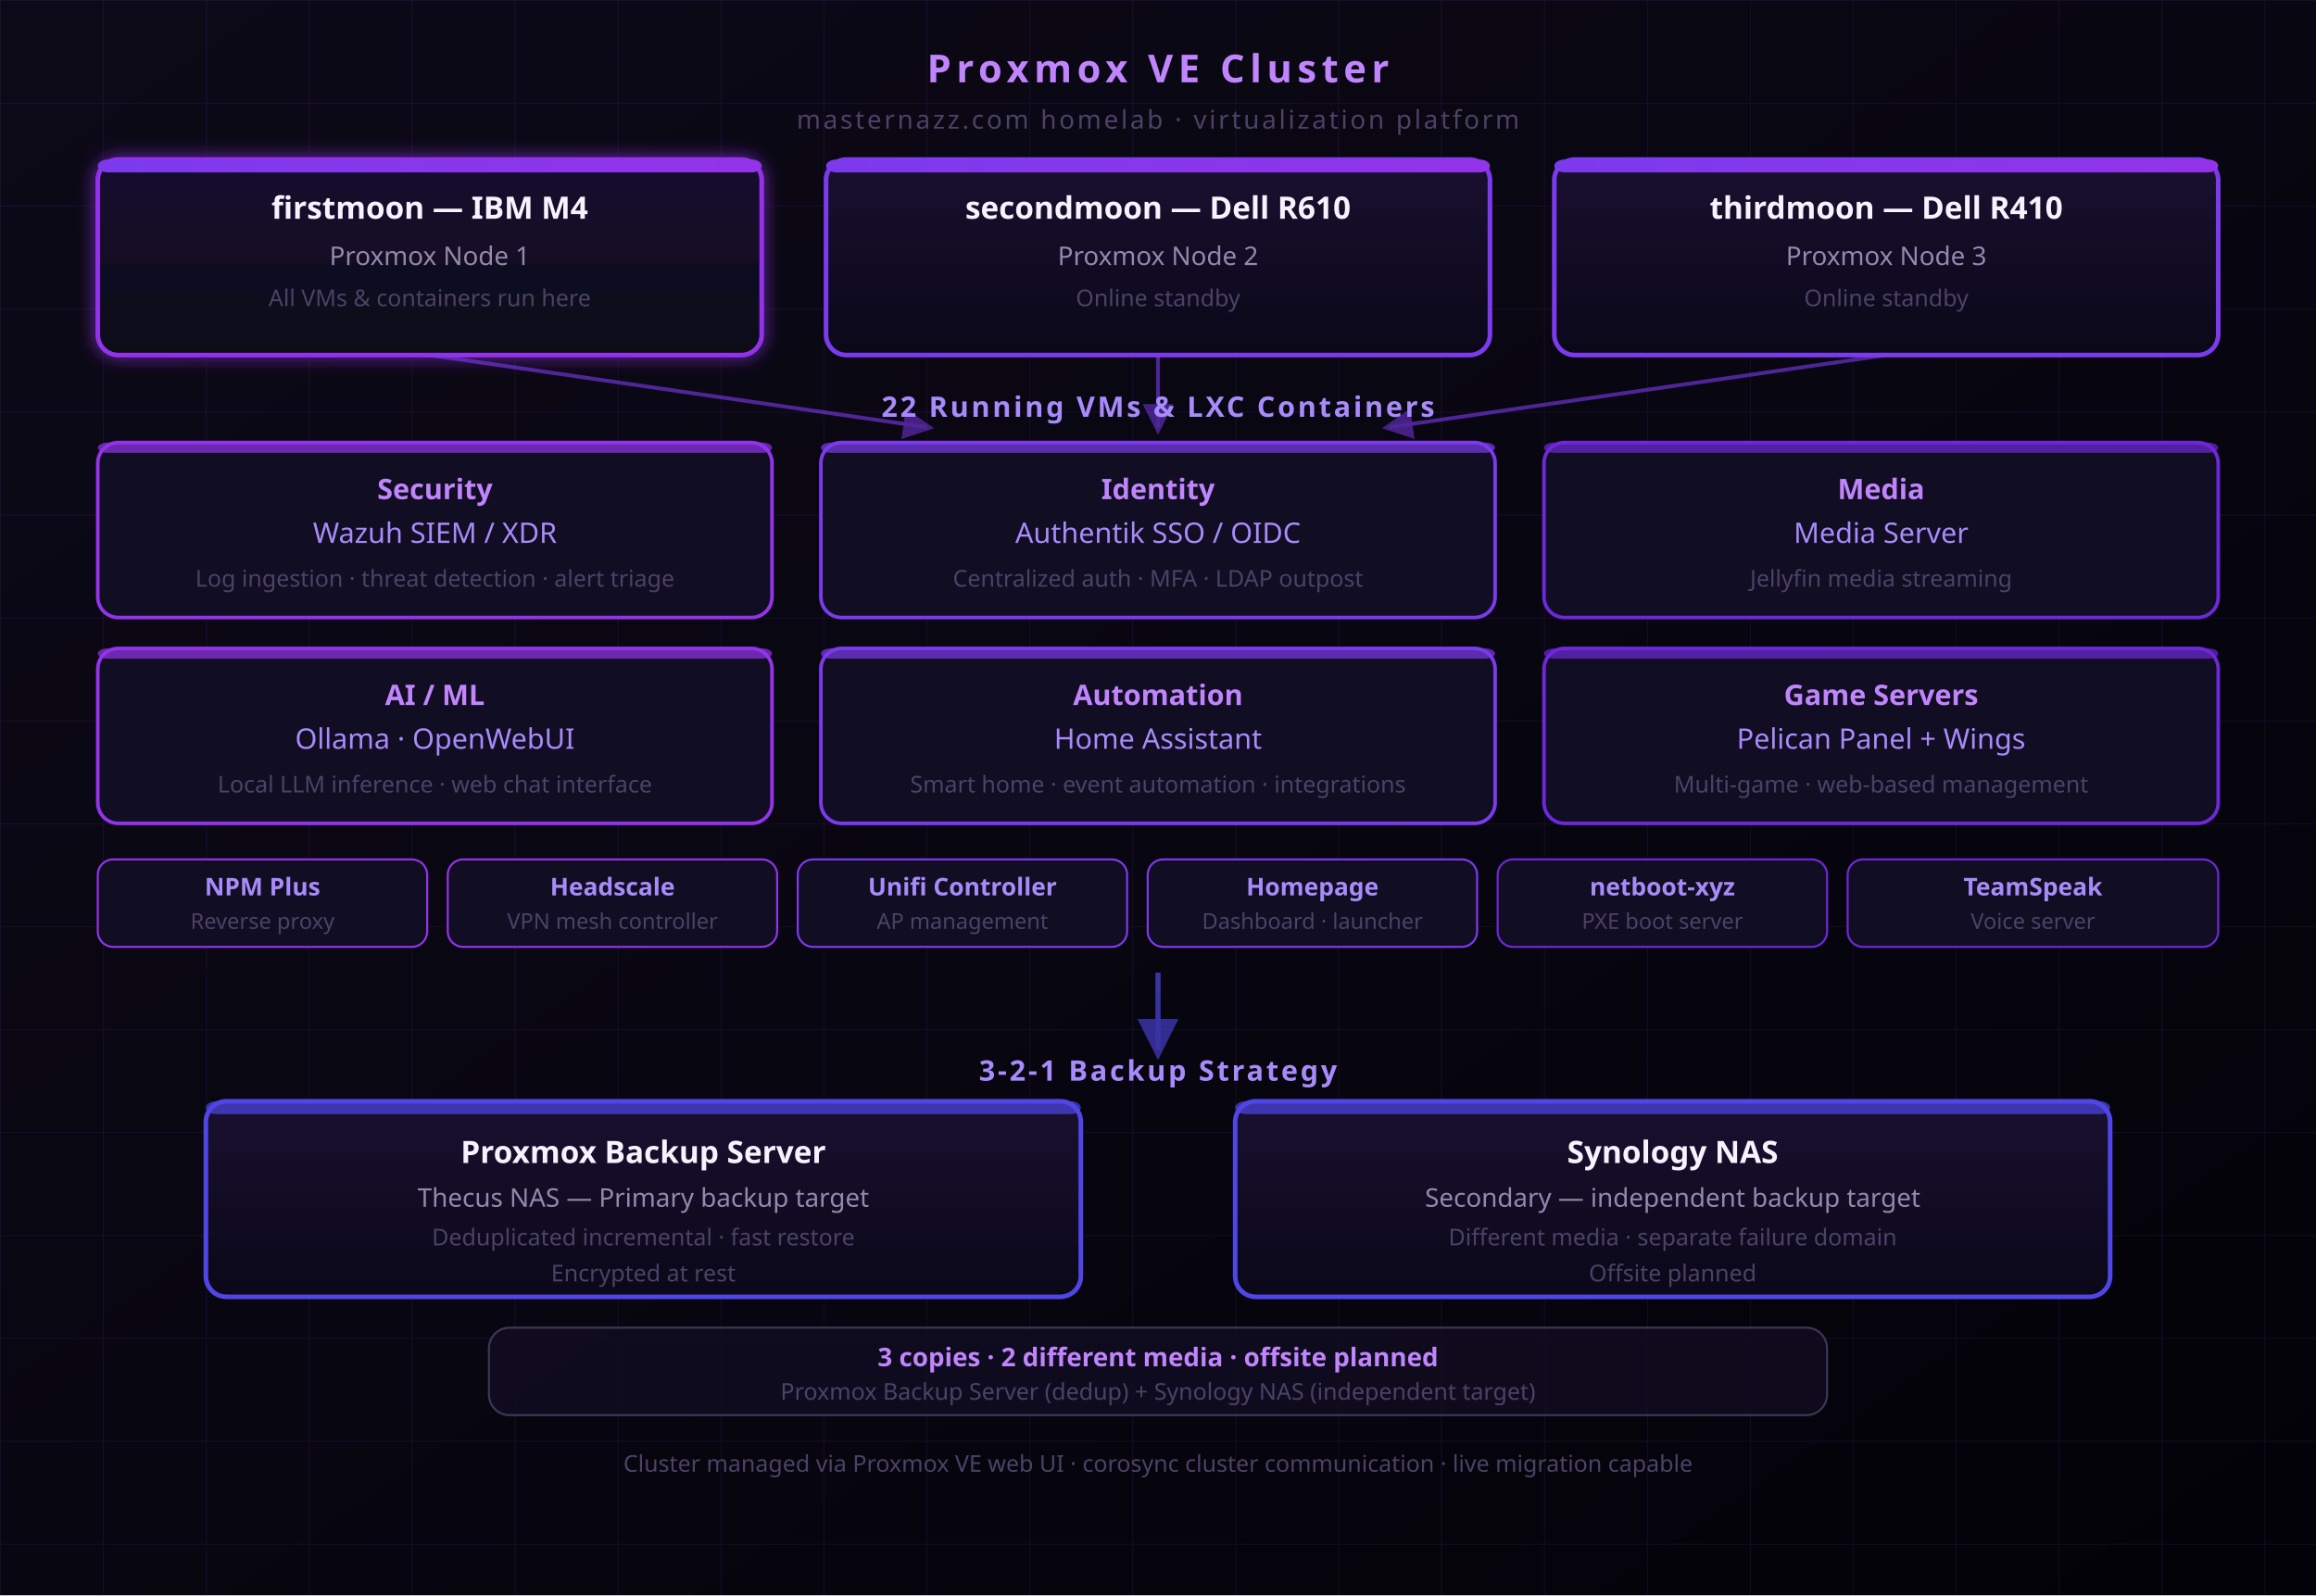
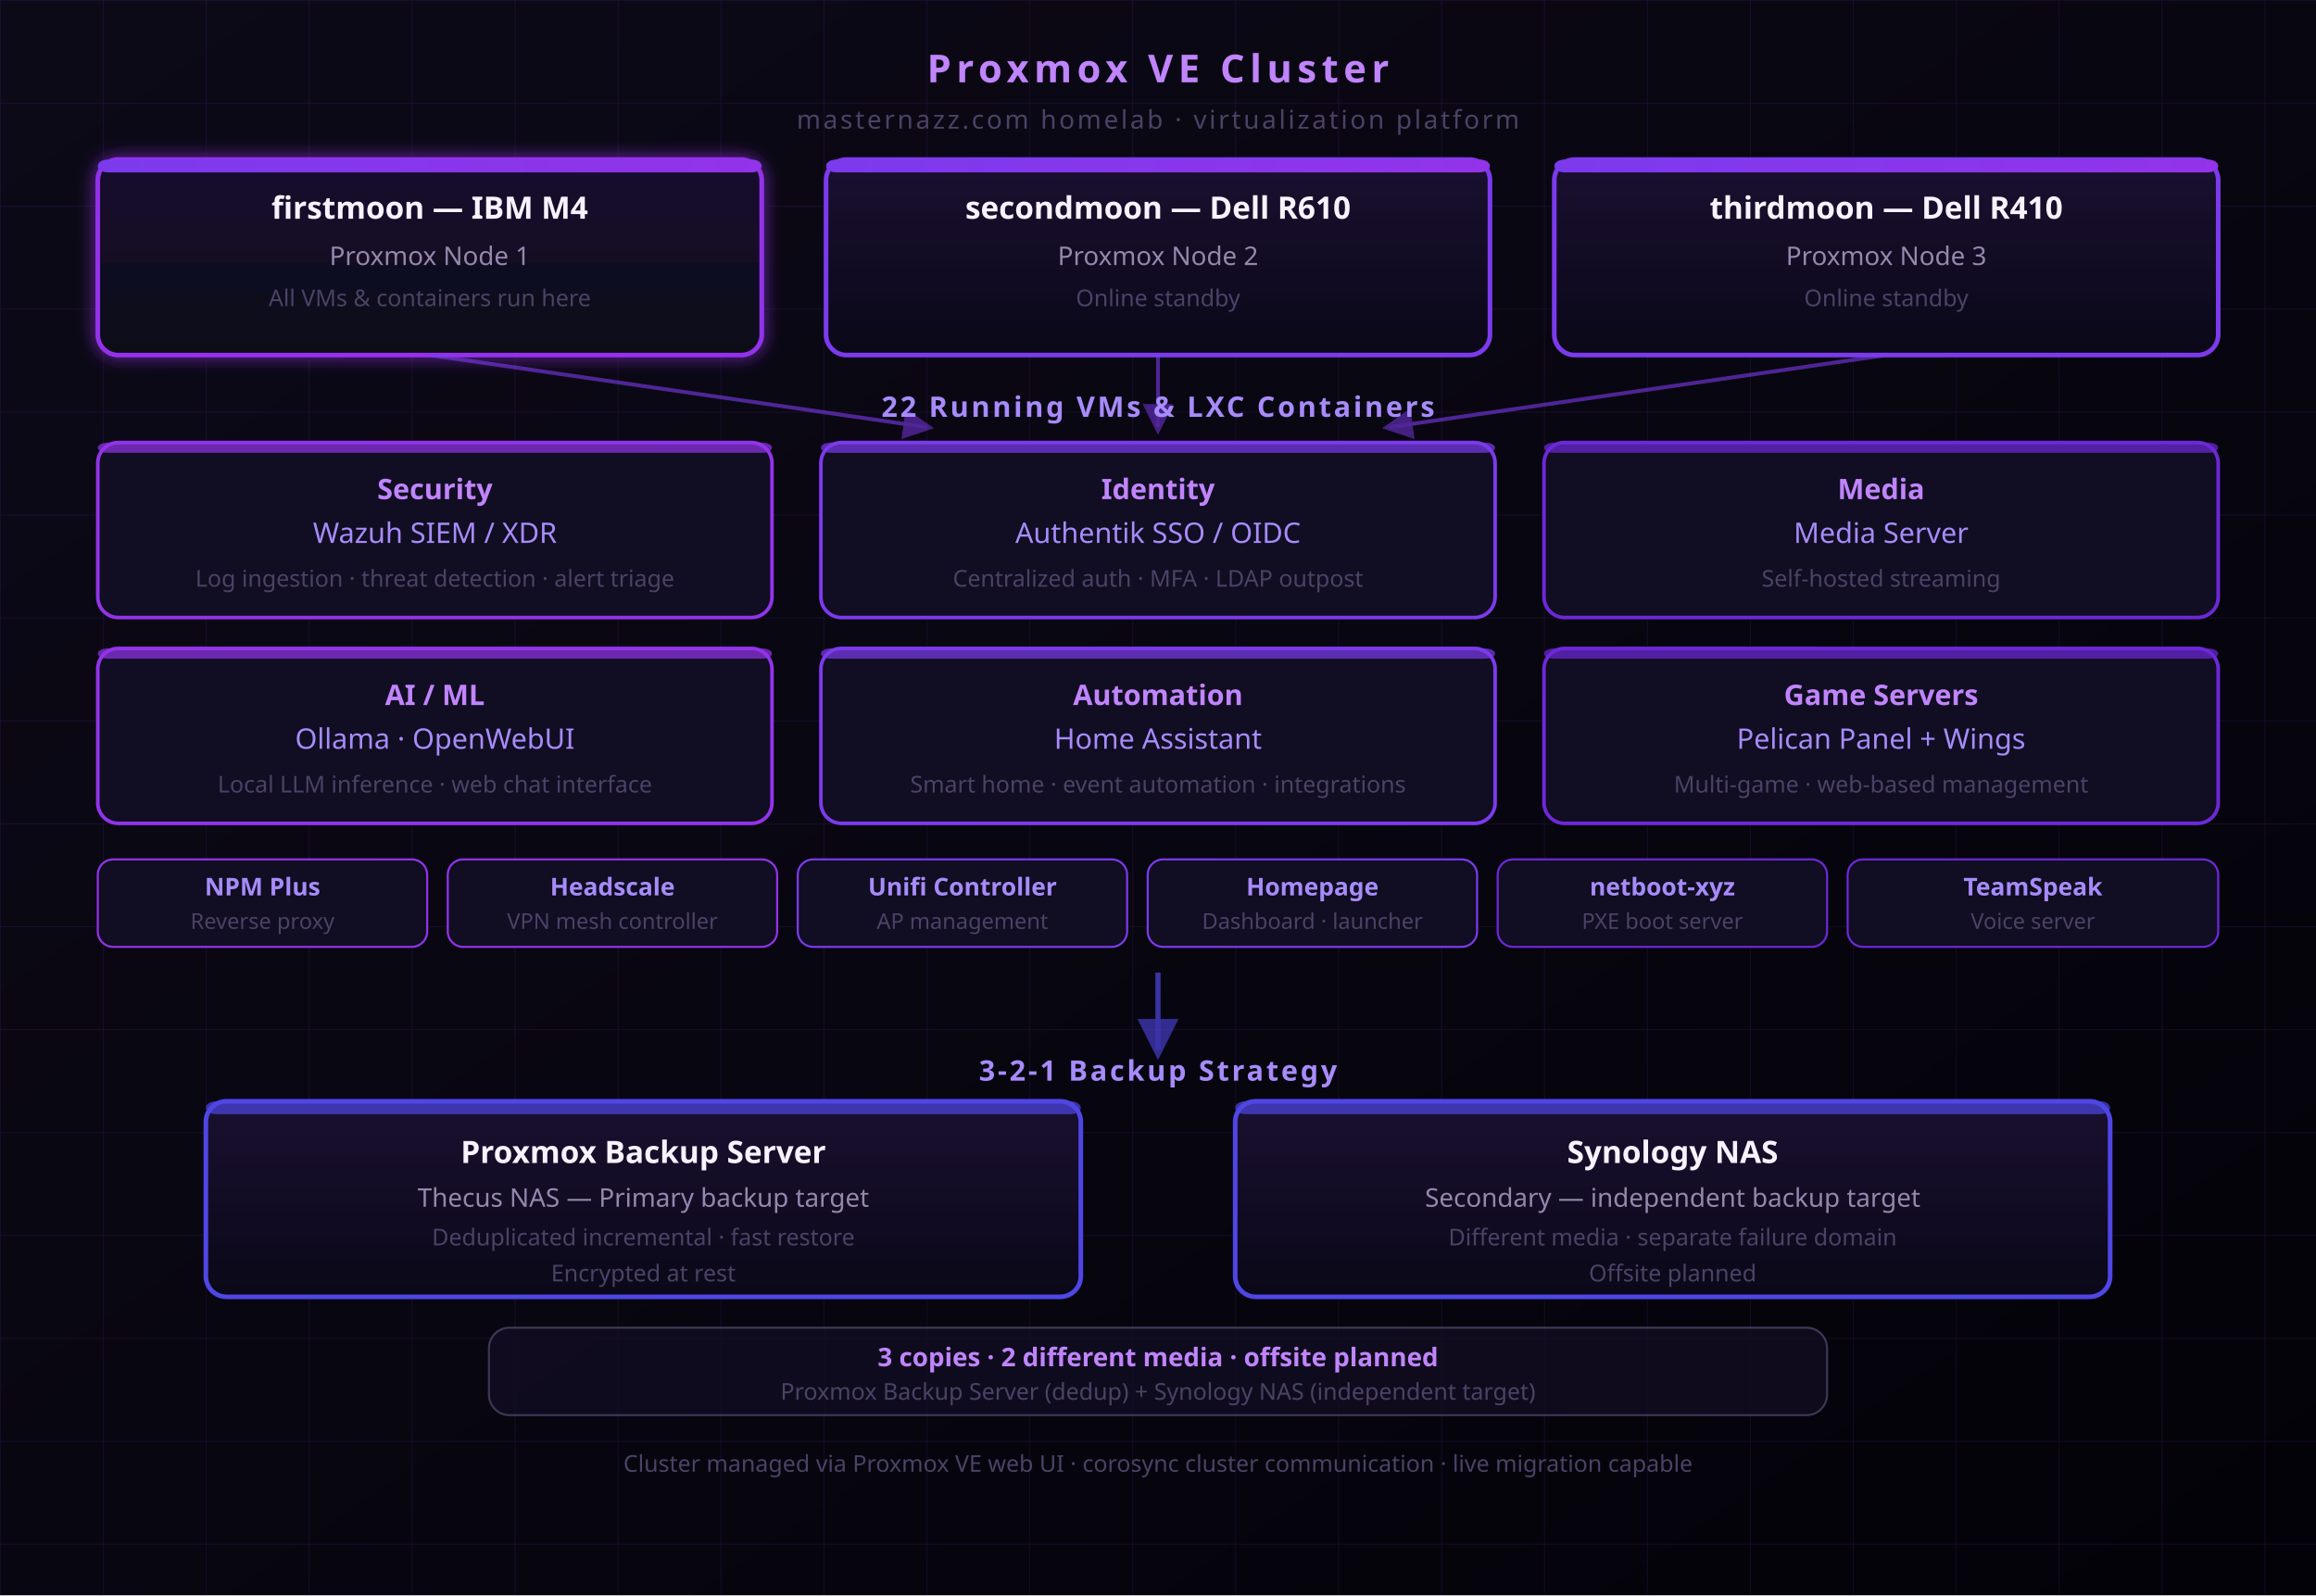
<svg xmlns="http://www.w3.org/2000/svg" width="900" height="620" viewBox="0 0 900 620" font-family="'Segoe UI', system-ui, sans-serif">
  <defs>
    <linearGradient id="bg" x1="0" y1="0" x2="1" y2="1" gradientUnits="objectBoundingBox">
      <stop offset="0%" stop-color="#0d0a18" />
      <stop offset="100%" stop-color="#030208" />
    </linearGradient>
    <linearGradient id="card" x1="0" y1="0" x2="0" y2="1" gradientUnits="objectBoundingBox">
      <stop offset="0%" stop-color="#1a1030" />
      <stop offset="100%" stop-color="#0a0818" />
    </linearGradient>
    <linearGradient id="purpleBar" x1="0" y1="0" x2="1" y2="0" gradientUnits="objectBoundingBox">
      <stop offset="0%" stop-color="#7c3aed" />
      <stop offset="100%" stop-color="#9333ea" />
    </linearGradient>
    <pattern id="grid" width="40" height="40" patternUnits="userSpaceOnUse">
      <path d="M 40 0 L 0 0 0 40" fill="none" stroke="#9333ea" stroke-width="0.4" opacity="0.2" />
    </pattern>
    <filter id="glow">
      <feGaussianBlur in="SourceGraphic" stdDeviation="3" result="b" />
      <feMerge>
        <feMergeNode in="b" />
        <feMergeNode in="SourceGraphic" />
      </feMerge>
    </filter>
    <marker id="arr" markerWidth="8" markerHeight="8" refX="6" refY="4" orient="auto">
      <path d="M0,0 L0,8 L8,4 z" fill="#7c3aed" opacity="0.85" />
    </marker>
    <marker id="arrIndigo" markerWidth="8" markerHeight="8" refX="6" refY="4" orient="auto">
      <path d="M0,0 L0,8 L8,4 z" fill="#4f46e5" opacity="0.85" />
    </marker>
  </defs>
  <rect width="900" height="620" fill="url(#bg)" />
  <rect width="900" height="620" fill="url(#grid)" />
  <text x="450" y="32" text-anchor="middle" fill="#c084fc" font-size="15" font-weight="700" letter-spacing="2">Proxmox VE Cluster</text>
  <text x="450" y="50" text-anchor="middle" fill="#4b4266" font-size="10" letter-spacing="1">masternazz.com homelab · virtualization platform</text>
  <rect x="38" y="62" width="258" height="76" rx="8" fill="url(#card)" stroke="#9333ea" stroke-width="1.8" filter="url(#glow)" />
  <rect x="38" y="62" width="258" height="5" rx="4" fill="url(#purpleBar)" />
  <text x="167" y="85" text-anchor="middle" fill="#f6f3ff" font-size="12" font-weight="700">firstmoon — IBM M4</text>
  <text x="167" y="103" text-anchor="middle" fill="#9488ad" font-size="10">Proxmox Node 1</text>
  <text x="167" y="119" text-anchor="middle" fill="#4b4266" font-size="9">All VMs &amp; containers run here</text>
  <rect x="321" y="62" width="258" height="76" rx="8" fill="url(#card)" stroke="#7c3aed" stroke-width="1.8" />
  <rect x="321" y="62" width="258" height="5" rx="4" fill="url(#purpleBar)" />
  <text x="450" y="85" text-anchor="middle" fill="#f6f3ff" font-size="12" font-weight="700">secondmoon — Dell R610</text>
  <text x="450" y="103" text-anchor="middle" fill="#9488ad" font-size="10">Proxmox Node 2</text>
  <text x="450" y="119" text-anchor="middle" fill="#4b4266" font-size="9">Online standby</text>
  <rect x="604" y="62" width="258" height="76" rx="8" fill="url(#card)" stroke="#7c3aed" stroke-width="1.8" />
  <rect x="604" y="62" width="258" height="5" rx="4" fill="url(#purpleBar)" />
  <text x="733" y="85" text-anchor="middle" fill="#f6f3ff" font-size="12" font-weight="700">thirdmoon — Dell R410</text>
  <text x="733" y="103" text-anchor="middle" fill="#9488ad" font-size="10">Proxmox Node 3</text>
  <text x="733" y="119" text-anchor="middle" fill="#4b4266" font-size="9">Online standby</text>
  <line x1="167" y1="138" x2="360" y2="166" stroke="#7c3aed" stroke-width="1.5" opacity="0.6" marker-end="url(#arr)" />
  <line x1="450" y1="138" x2="450" y2="166" stroke="#7c3aed" stroke-width="1.5" opacity="0.6" marker-end="url(#arr)" />
  <line x1="733" y1="138" x2="540" y2="166" stroke="#7c3aed" stroke-width="1.5" opacity="0.6" marker-end="url(#arr)" />
  <text x="450" y="162" text-anchor="middle" fill="#a78bfa" font-size="11" font-weight="700" letter-spacing="1">22 Running VMs &amp; LXC Containers</text>
  <rect x="38" y="172" width="262" height="68" rx="8" fill="#110d22" stroke="#9333ea" stroke-width="1.4" />
  <rect x="38" y="172" width="262" height="4" rx="4" fill="#9333ea" opacity="0.7" />
  <text x="169" y="194" text-anchor="middle" fill="#c084fc" font-size="11" font-weight="700">Security</text>
  <text x="169" y="211" text-anchor="middle" fill="#a78bfa" font-size="11">Wazuh SIEM / XDR</text>
  <text x="169" y="228" text-anchor="middle" fill="#4b4266" font-size="9">Log ingestion · threat detection · alert triage</text>
  <rect x="319" y="172" width="262" height="68" rx="8" fill="#110d22" stroke="#7c3aed" stroke-width="1.4" />
  <rect x="319" y="172" width="262" height="4" rx="4" fill="#7c3aed" opacity="0.7" />
  <text x="450" y="194" text-anchor="middle" fill="#c084fc" font-size="11" font-weight="700">Identity</text>
  <text x="450" y="211" text-anchor="middle" fill="#a78bfa" font-size="11">Authentik SSO / OIDC</text>
  <text x="450" y="228" text-anchor="middle" fill="#4b4266" font-size="9">Centralized auth · MFA · LDAP outpost</text>
  <rect x="600" y="172" width="262" height="68" rx="8" fill="#110d22" stroke="#6d28d9" stroke-width="1.4" />
  <rect x="600" y="172" width="262" height="4" rx="4" fill="#6d28d9" opacity="0.7" />
  <text x="731" y="194" text-anchor="middle" fill="#c084fc" font-size="11" font-weight="700">Media</text>
  <text x="731" y="211" text-anchor="middle" fill="#a78bfa" font-size="11">Media Server</text>
-   <text x="731" y="228" text-anchor="middle" fill="#4b4266" font-size="9">Jellyfin media streaming</text>
+   <text x="731" y="228" text-anchor="middle" fill="#4b4266" font-size="9">Self-hosted streaming</text>
  <rect x="38" y="252" width="262" height="68" rx="8" fill="#110d22" stroke="#9333ea" stroke-width="1.4" />
  <rect x="38" y="252" width="262" height="4" rx="4" fill="#9333ea" opacity="0.7" />
  <text x="169" y="274" text-anchor="middle" fill="#c084fc" font-size="11" font-weight="700">AI / ML</text>
  <text x="169" y="291" text-anchor="middle" fill="#a78bfa" font-size="11">Ollama · OpenWebUI</text>
  <text x="169" y="308" text-anchor="middle" fill="#4b4266" font-size="9">Local LLM inference · web chat interface</text>
  <rect x="319" y="252" width="262" height="68" rx="8" fill="#110d22" stroke="#7c3aed" stroke-width="1.4" />
  <rect x="319" y="252" width="262" height="4" rx="4" fill="#7c3aed" opacity="0.7" />
  <text x="450" y="274" text-anchor="middle" fill="#c084fc" font-size="11" font-weight="700">Automation</text>
  <text x="450" y="291" text-anchor="middle" fill="#a78bfa" font-size="11">Home Assistant</text>
  <text x="450" y="308" text-anchor="middle" fill="#4b4266" font-size="9">Smart home · event automation · integrations</text>
  <rect x="600" y="252" width="262" height="68" rx="8" fill="#110d22" stroke="#6d28d9" stroke-width="1.4" />
  <rect x="600" y="252" width="262" height="4" rx="4" fill="#6d28d9" opacity="0.7" />
  <text x="731" y="274" text-anchor="middle" fill="#c084fc" font-size="11" font-weight="700">Game Servers</text>
  <text x="731" y="291" text-anchor="middle" fill="#a78bfa" font-size="11">Pelican Panel + Wings</text>
  <text x="731" y="308" text-anchor="middle" fill="#4b4266" font-size="9">Multi-game · web-based management</text>
  <rect x="38" y="334" width="128" height="34" rx="6" fill="#110d22" stroke="#9333ea" stroke-width="0.8" />
  <text x="102" y="348" text-anchor="middle" fill="#a78bfa" font-size="9.5" font-weight="600">NPM Plus</text>
  <text x="102" y="361" text-anchor="middle" fill="#4b4266" font-size="8.5">Reverse proxy</text>
  <rect x="174" y="334" width="128" height="34" rx="6" fill="#110d22" stroke="#9333ea" stroke-width="0.8" />
  <text x="238" y="348" text-anchor="middle" fill="#a78bfa" font-size="9.5" font-weight="600">Headscale</text>
  <text x="238" y="361" text-anchor="middle" fill="#4b4266" font-size="8.5">VPN mesh controller</text>
  <rect x="310" y="334" width="128" height="34" rx="6" fill="#110d22" stroke="#7c3aed" stroke-width="0.8" />
  <text x="374" y="348" text-anchor="middle" fill="#a78bfa" font-size="9.5" font-weight="600">Unifi Controller</text>
  <text x="374" y="361" text-anchor="middle" fill="#4b4266" font-size="8.5">AP management</text>
  <rect x="446" y="334" width="128" height="34" rx="6" fill="#110d22" stroke="#7c3aed" stroke-width="0.8" />
  <text x="510" y="348" text-anchor="middle" fill="#a78bfa" font-size="9.5" font-weight="600">Homepage</text>
  <text x="510" y="361" text-anchor="middle" fill="#4b4266" font-size="8.5">Dashboard · launcher</text>
  <rect x="582" y="334" width="128" height="34" rx="6" fill="#110d22" stroke="#6d28d9" stroke-width="0.8" />
  <text x="646" y="348" text-anchor="middle" fill="#a78bfa" font-size="9.5" font-weight="600">netboot-xyz</text>
  <text x="646" y="361" text-anchor="middle" fill="#4b4266" font-size="8.5">PXE boot server</text>
  <rect x="718" y="334" width="144" height="34" rx="6" fill="#110d22" stroke="#6d28d9" stroke-width="0.8" />
  <text x="790" y="348" text-anchor="middle" fill="#a78bfa" font-size="9.5" font-weight="600">TeamSpeak</text>
  <text x="790" y="361" text-anchor="middle" fill="#4b4266" font-size="8.5">Voice server</text>
  <line x1="450" y1="378" x2="450" y2="408" stroke="#4f46e5" stroke-width="2" opacity="0.7" marker-end="url(#arrIndigo)" />
  <text x="450" y="420" text-anchor="middle" fill="#a78bfa" font-size="11" font-weight="700" letter-spacing="1">3-2-1 Backup Strategy</text>
  <rect x="80" y="428" width="340" height="76" rx="8" fill="url(#card)" stroke="#4f46e5" stroke-width="1.8" />
  <rect x="80" y="428" width="340" height="5" rx="4" fill="#4f46e5" opacity="0.7" />
  <text x="250" y="452" text-anchor="middle" fill="#f6f3ff" font-size="12" font-weight="700">Proxmox Backup Server</text>
  <text x="250" y="469" text-anchor="middle" fill="#9488ad" font-size="10">Thecus NAS — Primary backup target</text>
  <text x="250" y="484" text-anchor="middle" fill="#4b4266" font-size="9">Deduplicated incremental · fast restore</text>
  <text x="250" y="498" text-anchor="middle" fill="#4b4266" font-size="9">Encrypted at rest</text>
  <rect x="480" y="428" width="340" height="76" rx="8" fill="url(#card)" stroke="#4f46e5" stroke-width="1.8" />
  <rect x="480" y="428" width="340" height="5" rx="4" fill="#4f46e5" opacity="0.7" />
  <text x="650" y="452" text-anchor="middle" fill="#f6f3ff" font-size="12" font-weight="700">Synology NAS</text>
  <text x="650" y="469" text-anchor="middle" fill="#9488ad" font-size="10">Secondary — independent backup target</text>
  <text x="650" y="484" text-anchor="middle" fill="#4b4266" font-size="9">Different media · separate failure domain</text>
  <text x="650" y="498" text-anchor="middle" fill="#4b4266" font-size="9">Offsite planned</text>
  <rect x="190" y="516" width="520" height="34" rx="8" fill="#110d22" stroke="#4b4266" stroke-width="0.8" opacity="0.8" />
  <text x="450" y="531" text-anchor="middle" fill="#c084fc" font-size="10" font-weight="700">3 copies · 2 different media · offsite planned</text>
  <text x="450" y="544" text-anchor="middle" fill="#4b4266" font-size="9">Proxmox Backup Server (dedup) + Synology NAS (independent target)</text>
  <text x="450" y="572" text-anchor="middle" fill="#4b4266" font-size="9">Cluster managed via Proxmox VE web UI · corosync cluster communication · live migration capable</text>
</svg>
